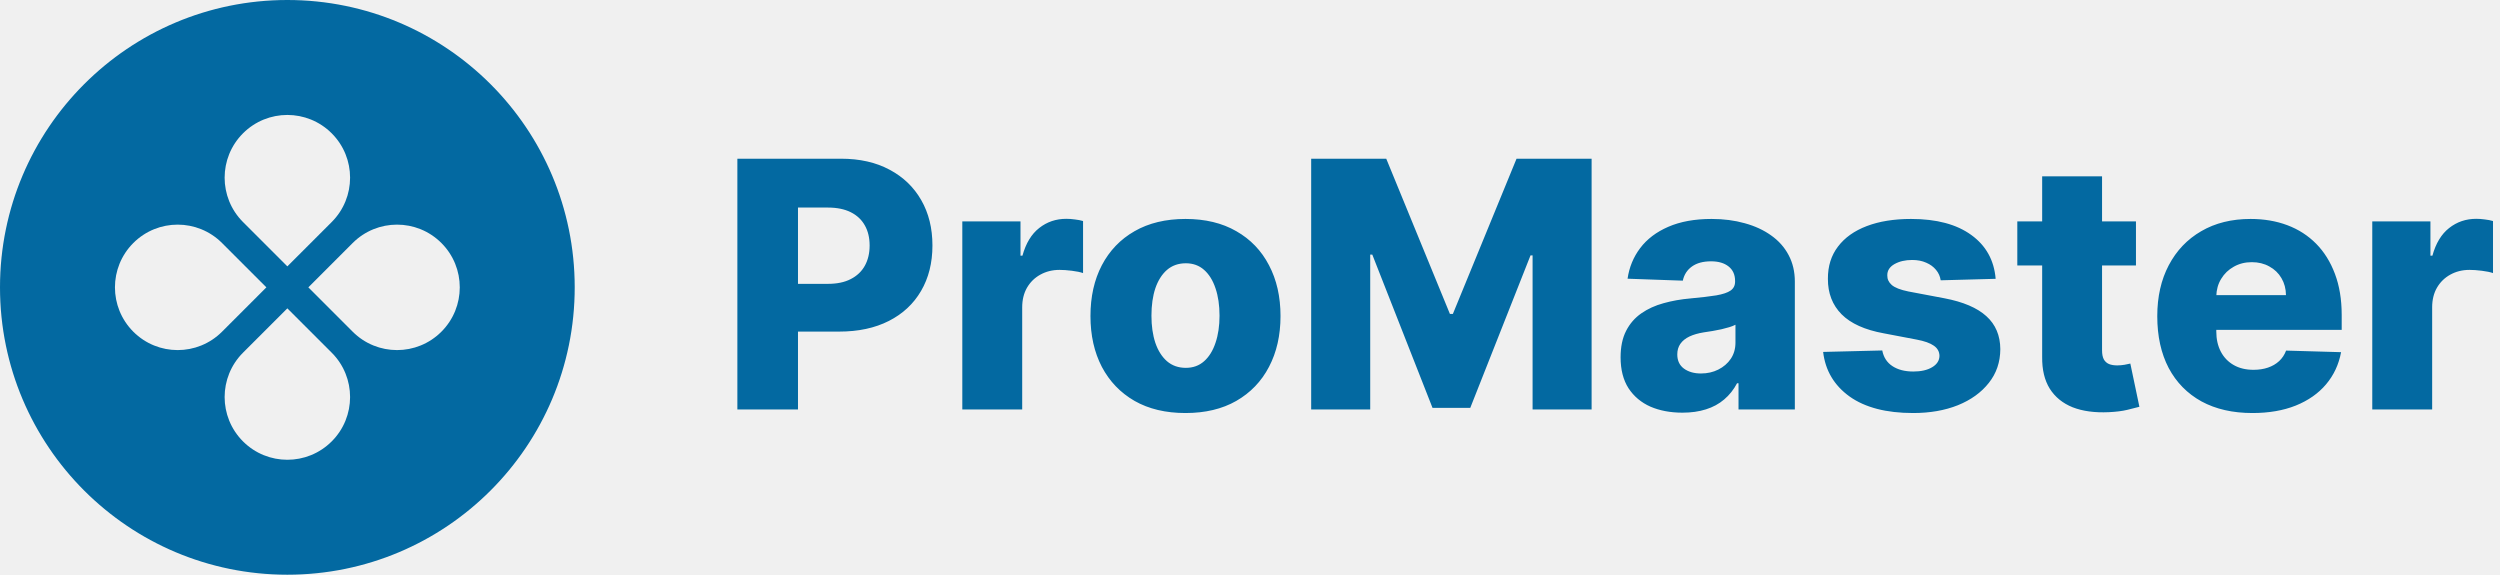
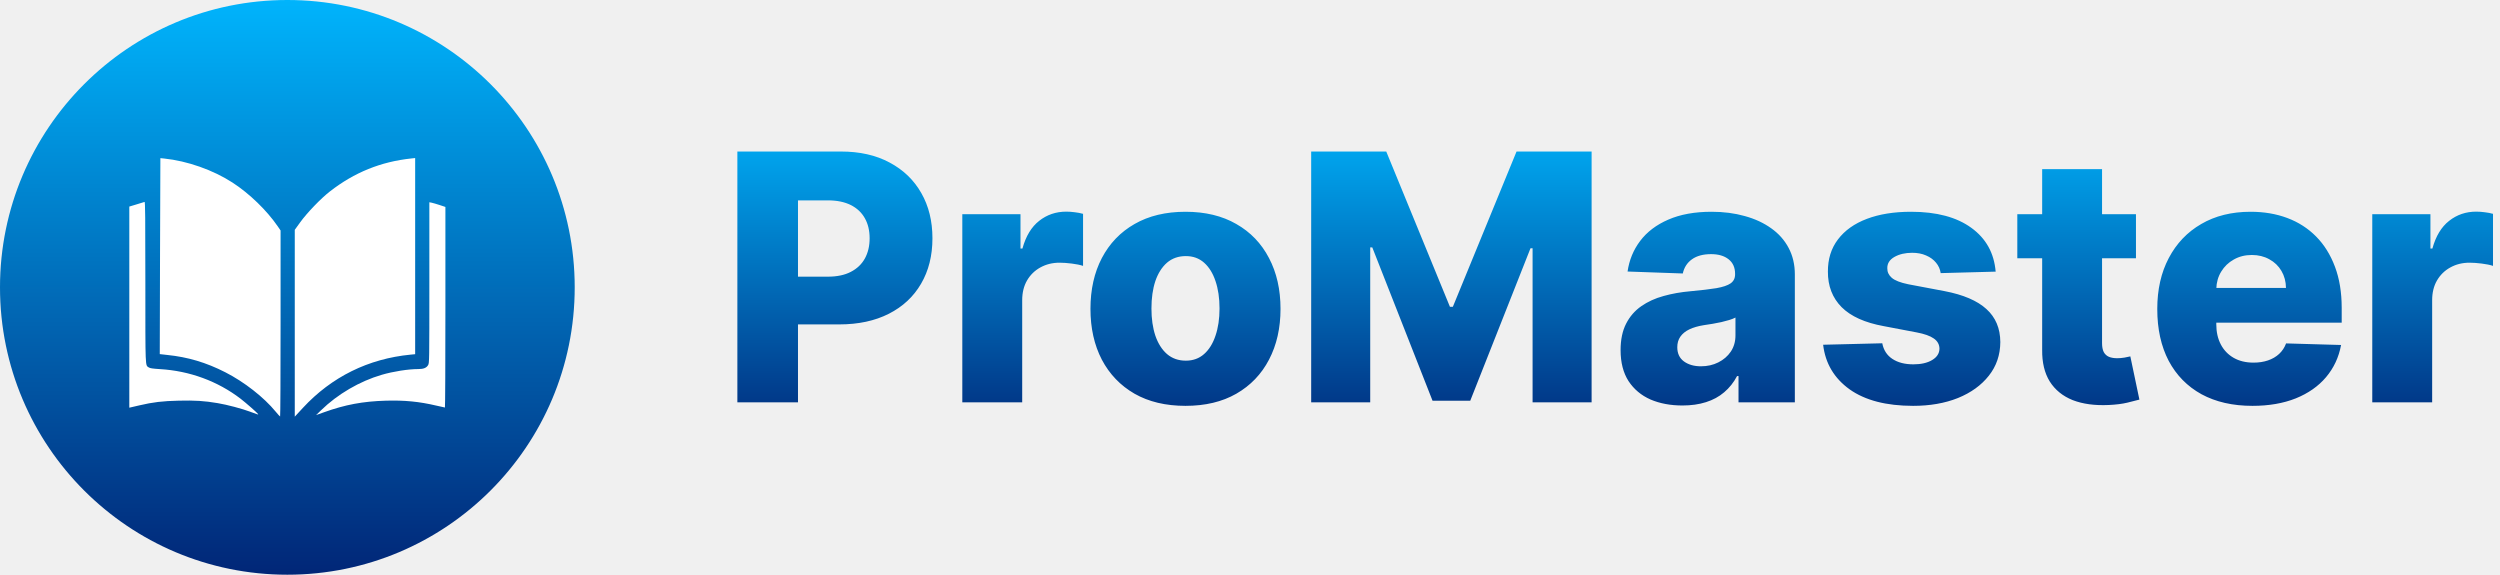
<svg xmlns="http://www.w3.org/2000/svg" width="174" height="40" viewBox="0 0 174 40" fill="none">
-   <path fill-rule="evenodd" clip-rule="evenodd" d="M20 40C31.046 40 40 31.046 40 20C40 8.954 31.046 0 20 0C8.954 0 0 8.954 0 20C0 31.046 8.954 40 20 40ZM23.087 15.453C24.792 13.748 24.792 10.984 23.087 9.279C21.382 7.574 18.618 7.574 16.913 9.279C15.208 10.984 15.208 13.748 16.913 15.453L20 18.54L23.087 15.453ZM24.547 23.087C26.252 24.792 29.017 24.792 30.721 23.087C32.426 21.382 32.426 18.618 30.721 16.913C29.017 15.208 26.252 15.208 24.547 16.913L21.461 20L24.547 23.087ZM23.087 30.721C24.792 29.017 24.792 26.252 23.087 24.547L20 21.461L16.913 24.547C15.208 26.252 15.208 29.017 16.913 30.721C18.618 32.426 21.382 32.426 23.087 30.721ZM9.279 23.087C7.574 21.382 7.574 18.618 9.279 16.913C10.984 15.208 13.748 15.208 15.453 16.913L18.54 20L15.453 23.087C13.748 24.792 10.984 24.792 9.279 23.087Z" fill="#0369A1" />
-   <path d="M51.321 28.5V11.046H58.531C59.838 11.046 60.966 11.301 61.915 11.812C62.869 12.318 63.605 13.026 64.122 13.935C64.639 14.838 64.898 15.889 64.898 17.088C64.898 18.293 64.633 19.347 64.105 20.25C63.582 21.148 62.835 21.844 61.864 22.338C60.892 22.832 59.739 23.079 58.403 23.079H53.955V19.756H57.619C58.256 19.756 58.787 19.645 59.213 19.423C59.645 19.202 59.972 18.892 60.193 18.494C60.415 18.091 60.526 17.622 60.526 17.088C60.526 16.548 60.415 16.082 60.193 15.69C59.972 15.293 59.645 14.986 59.213 14.77C58.781 14.554 58.25 14.446 57.619 14.446H55.54V28.5H51.321ZM66.977 28.5V15.409H71.026V17.796H71.162C71.401 16.932 71.79 16.29 72.329 15.869C72.869 15.443 73.497 15.23 74.213 15.23C74.406 15.23 74.605 15.244 74.81 15.273C75.014 15.296 75.204 15.332 75.381 15.383V19.006C75.182 18.938 74.921 18.884 74.597 18.844C74.278 18.804 73.994 18.784 73.744 18.784C73.25 18.784 72.804 18.895 72.406 19.116C72.014 19.332 71.704 19.636 71.477 20.028C71.256 20.415 71.145 20.869 71.145 21.392V28.5H66.977ZM82.51 28.747C81.135 28.747 79.953 28.466 78.965 27.903C77.981 27.335 77.223 26.546 76.689 25.534C76.16 24.517 75.896 23.338 75.896 21.997C75.896 20.651 76.16 19.472 76.689 18.46C77.223 17.443 77.981 16.653 78.965 16.091C79.953 15.523 81.135 15.239 82.51 15.239C83.885 15.239 85.064 15.523 86.047 16.091C87.035 16.653 87.794 17.443 88.322 18.46C88.856 19.472 89.124 20.651 89.124 21.997C89.124 23.338 88.856 24.517 88.322 25.534C87.794 26.546 87.035 27.335 86.047 27.903C85.064 28.466 83.885 28.747 82.51 28.747ZM82.535 25.602C83.035 25.602 83.459 25.449 83.805 25.142C84.152 24.835 84.416 24.409 84.598 23.864C84.785 23.318 84.879 22.688 84.879 21.972C84.879 21.244 84.785 20.608 84.598 20.062C84.416 19.517 84.152 19.091 83.805 18.784C83.459 18.477 83.035 18.324 82.535 18.324C82.019 18.324 81.581 18.477 81.223 18.784C80.871 19.091 80.601 19.517 80.413 20.062C80.231 20.608 80.141 21.244 80.141 21.972C80.141 22.688 80.231 23.318 80.413 23.864C80.601 24.409 80.871 24.835 81.223 25.142C81.581 25.449 82.019 25.602 82.535 25.602ZM91.258 11.046H96.483L100.915 21.852H101.119L105.551 11.046H110.776V28.5H106.668V17.778H106.523L102.33 28.389H99.704L95.511 17.719H95.367V28.5H91.258V11.046ZM117.097 28.722C116.262 28.722 115.521 28.582 114.873 28.304C114.231 28.02 113.722 27.594 113.347 27.026C112.978 26.452 112.793 25.733 112.793 24.869C112.793 24.142 112.921 23.528 113.177 23.028C113.433 22.528 113.785 22.122 114.234 21.81C114.683 21.497 115.2 21.261 115.785 21.102C116.37 20.938 116.995 20.827 117.66 20.77C118.404 20.702 119.004 20.631 119.458 20.557C119.913 20.477 120.242 20.366 120.447 20.224C120.657 20.077 120.762 19.869 120.762 19.602V19.56C120.762 19.122 120.612 18.784 120.31 18.546C120.009 18.307 119.603 18.188 119.092 18.188C118.54 18.188 118.097 18.307 117.762 18.546C117.427 18.784 117.214 19.114 117.123 19.534L113.279 19.398C113.393 18.602 113.685 17.892 114.157 17.267C114.634 16.636 115.288 16.142 116.117 15.784C116.952 15.421 117.955 15.239 119.126 15.239C119.961 15.239 120.731 15.338 121.435 15.537C122.14 15.73 122.754 16.014 123.276 16.389C123.799 16.759 124.202 17.213 124.487 17.753C124.776 18.293 124.921 18.909 124.921 19.602V28.5H121.001V26.676H120.898C120.665 27.119 120.367 27.494 120.004 27.801C119.646 28.108 119.222 28.338 118.734 28.491C118.251 28.645 117.705 28.722 117.097 28.722ZM118.384 25.994C118.833 25.994 119.237 25.903 119.594 25.722C119.958 25.54 120.248 25.29 120.464 24.972C120.68 24.648 120.788 24.273 120.788 23.847V22.602C120.668 22.665 120.523 22.722 120.353 22.773C120.188 22.824 120.006 22.872 119.808 22.918C119.609 22.963 119.404 23.003 119.194 23.037C118.984 23.071 118.782 23.102 118.589 23.131C118.197 23.193 117.862 23.29 117.583 23.421C117.31 23.551 117.1 23.722 116.952 23.932C116.81 24.136 116.739 24.381 116.739 24.665C116.739 25.097 116.893 25.426 117.2 25.653C117.512 25.881 117.907 25.994 118.384 25.994ZM138.898 19.406L135.072 19.509C135.032 19.236 134.924 18.994 134.748 18.784C134.572 18.568 134.342 18.401 134.058 18.281C133.779 18.156 133.455 18.094 133.086 18.094C132.603 18.094 132.191 18.19 131.85 18.384C131.515 18.577 131.35 18.838 131.356 19.168C131.35 19.423 131.452 19.645 131.663 19.832C131.879 20.02 132.262 20.171 132.813 20.284L135.336 20.761C136.643 21.011 137.614 21.426 138.251 22.006C138.893 22.585 139.217 23.352 139.222 24.307C139.217 25.204 138.95 25.986 138.421 26.651C137.898 27.315 137.183 27.832 136.273 28.202C135.364 28.565 134.325 28.747 133.154 28.747C131.285 28.747 129.81 28.364 128.731 27.597C127.657 26.824 127.043 25.79 126.89 24.494L131.006 24.392C131.097 24.869 131.333 25.233 131.714 25.483C132.094 25.733 132.58 25.858 133.171 25.858C133.705 25.858 134.14 25.759 134.475 25.56C134.81 25.361 134.981 25.097 134.987 24.767C134.981 24.472 134.85 24.236 134.594 24.06C134.339 23.878 133.938 23.736 133.393 23.634L131.109 23.199C129.796 22.96 128.819 22.52 128.177 21.878C127.535 21.23 127.217 20.406 127.222 19.406C127.217 18.531 127.45 17.784 127.921 17.165C128.393 16.54 129.063 16.062 129.933 15.733C130.802 15.403 131.827 15.239 133.009 15.239C134.782 15.239 136.18 15.611 137.202 16.355C138.225 17.094 138.79 18.111 138.898 19.406ZM148.663 15.409V18.477H140.405V15.409H148.663ZM142.135 12.273H146.303V24.384C146.303 24.639 146.342 24.847 146.422 25.006C146.507 25.159 146.629 25.27 146.788 25.338C146.947 25.401 147.138 25.432 147.359 25.432C147.518 25.432 147.686 25.418 147.862 25.389C148.044 25.355 148.18 25.327 148.271 25.304L148.902 28.312C148.703 28.369 148.422 28.44 148.058 28.526C147.7 28.611 147.271 28.665 146.771 28.688C145.794 28.733 144.956 28.619 144.257 28.347C143.564 28.068 143.033 27.636 142.663 27.051C142.3 26.466 142.124 25.73 142.135 24.844V12.273ZM156.768 28.747C155.399 28.747 154.217 28.477 153.223 27.938C152.234 27.392 151.473 26.616 150.939 25.611C150.411 24.599 150.146 23.398 150.146 22.006C150.146 20.653 150.413 19.472 150.947 18.46C151.482 17.443 152.234 16.653 153.206 16.091C154.178 15.523 155.322 15.239 156.641 15.239C157.572 15.239 158.425 15.383 159.197 15.673C159.97 15.963 160.638 16.392 161.2 16.96C161.763 17.528 162.2 18.23 162.513 19.065C162.825 19.895 162.982 20.847 162.982 21.921V22.96H151.604V20.54H159.104C159.098 20.097 158.993 19.702 158.788 19.355C158.584 19.009 158.303 18.739 157.945 18.546C157.592 18.347 157.186 18.247 156.726 18.247C156.26 18.247 155.842 18.352 155.473 18.562C155.104 18.767 154.811 19.048 154.595 19.406C154.379 19.759 154.266 20.159 154.254 20.608V23.071C154.254 23.605 154.359 24.074 154.57 24.477C154.78 24.875 155.078 25.185 155.464 25.406C155.851 25.628 156.311 25.739 156.845 25.739C157.214 25.739 157.55 25.688 157.851 25.585C158.152 25.483 158.411 25.332 158.626 25.134C158.842 24.935 159.004 24.69 159.112 24.401L162.939 24.511C162.78 25.369 162.43 26.116 161.891 26.753C161.357 27.384 160.655 27.875 159.786 28.227C158.916 28.574 157.911 28.747 156.768 28.747ZM165.11 28.5V15.409H169.158V17.796H169.295C169.533 16.932 169.923 16.29 170.462 15.869C171.002 15.443 171.63 15.23 172.346 15.23C172.539 15.23 172.738 15.244 172.942 15.273C173.147 15.296 173.337 15.332 173.513 15.383V19.006C173.315 18.938 173.053 18.884 172.729 18.844C172.411 18.804 172.127 18.784 171.877 18.784C171.383 18.784 170.937 18.895 170.539 19.116C170.147 19.332 169.837 19.636 169.61 20.028C169.388 20.415 169.278 20.869 169.278 21.392V28.5H165.11Z" fill="#0369A1" />
+   <path d="M51.321 28V10.546H58.531C59.838 10.546 60.966 10.801 61.915 11.312C62.869 11.818 63.605 12.526 64.122 13.435C64.639 14.338 64.898 15.389 64.898 16.588C64.898 17.793 64.633 18.847 64.105 19.75C63.582 20.648 62.835 21.344 61.864 21.838C60.892 22.332 59.739 22.579 58.403 22.579H53.955V19.256H57.619C58.256 19.256 58.787 19.145 59.213 18.923C59.645 18.702 59.972 18.392 60.193 17.994C60.415 17.591 60.526 17.122 60.526 16.588C60.526 16.048 60.415 15.582 60.193 15.19C59.972 14.793 59.645 14.486 59.213 14.27C58.781 14.054 58.25 13.946 57.619 13.946H55.54V28H51.321ZM66.977 28V14.909H71.026V17.296H71.162C71.401 16.432 71.79 15.79 72.329 15.369C72.869 14.943 73.497 14.73 74.213 14.73C74.406 14.73 74.605 14.744 74.81 14.773C75.014 14.796 75.204 14.832 75.381 14.883V18.506C75.182 18.438 74.921 18.384 74.597 18.344C74.278 18.304 73.994 18.284 73.744 18.284C73.25 18.284 72.804 18.395 72.406 18.616C72.014 18.832 71.704 19.136 71.477 19.528C71.256 19.915 71.145 20.369 71.145 20.892V28H66.977ZM82.51 28.247C81.135 28.247 79.953 27.966 78.965 27.403C77.981 26.835 77.223 26.046 76.689 25.034C76.16 24.017 75.896 22.838 75.896 21.497C75.896 20.151 76.16 18.972 76.689 17.96C77.223 16.943 77.981 16.153 78.965 15.591C79.953 15.023 81.135 14.739 82.51 14.739C83.885 14.739 85.064 15.023 86.047 15.591C87.035 16.153 87.794 16.943 88.322 17.96C88.856 18.972 89.124 20.151 89.124 21.497C89.124 22.838 88.856 24.017 88.322 25.034C87.794 26.046 87.035 26.835 86.047 27.403C85.064 27.966 83.885 28.247 82.51 28.247ZM82.535 25.102C83.035 25.102 83.459 24.949 83.805 24.642C84.152 24.335 84.416 23.909 84.598 23.364C84.785 22.818 84.879 22.188 84.879 21.472C84.879 20.744 84.785 20.108 84.598 19.562C84.416 19.017 84.152 18.591 83.805 18.284C83.459 17.977 83.035 17.824 82.535 17.824C82.019 17.824 81.581 17.977 81.223 18.284C80.871 18.591 80.601 19.017 80.413 19.562C80.231 20.108 80.141 20.744 80.141 21.472C80.141 22.188 80.231 22.818 80.413 23.364C80.601 23.909 80.871 24.335 81.223 24.642C81.581 24.949 82.019 25.102 82.535 25.102ZM91.258 10.546H96.483L100.915 21.352H101.119L105.551 10.546H110.776V28H106.668V17.278H106.523L102.33 27.889H99.704L95.511 17.219H95.367V28H91.258V10.546ZM117.097 28.222C116.262 28.222 115.521 28.082 114.873 27.804C114.231 27.52 113.722 27.094 113.347 26.526C112.978 25.952 112.793 25.233 112.793 24.369C112.793 23.642 112.921 23.028 113.177 22.528C113.433 22.028 113.785 21.622 114.234 21.31C114.683 20.997 115.2 20.761 115.785 20.602C116.37 20.438 116.995 20.327 117.66 20.27C118.404 20.202 119.004 20.131 119.458 20.057C119.913 19.977 120.242 19.866 120.447 19.724C120.657 19.577 120.762 19.369 120.762 19.102V19.06C120.762 18.622 120.612 18.284 120.31 18.046C120.009 17.807 119.603 17.688 119.092 17.688C118.54 17.688 118.097 17.807 117.762 18.046C117.427 18.284 117.214 18.614 117.123 19.034L113.279 18.898C113.393 18.102 113.685 17.392 114.157 16.767C114.634 16.136 115.288 15.642 116.117 15.284C116.952 14.921 117.955 14.739 119.126 14.739C119.961 14.739 120.731 14.838 121.435 15.037C122.14 15.23 122.754 15.514 123.276 15.889C123.799 16.259 124.202 16.713 124.487 17.253C124.776 17.793 124.921 18.409 124.921 19.102V28H121.001V26.176H120.898C120.665 26.619 120.367 26.994 120.004 27.301C119.646 27.608 119.222 27.838 118.734 27.991C118.251 28.145 117.705 28.222 117.097 28.222ZM118.384 25.494C118.833 25.494 119.237 25.403 119.594 25.222C119.958 25.04 120.248 24.79 120.464 24.472C120.68 24.148 120.788 23.773 120.788 23.347V22.102C120.668 22.165 120.523 22.222 120.353 22.273C120.188 22.324 120.006 22.372 119.808 22.418C119.609 22.463 119.404 22.503 119.194 22.537C118.984 22.571 118.782 22.602 118.589 22.631C118.197 22.693 117.862 22.79 117.583 22.921C117.31 23.051 117.1 23.222 116.952 23.432C116.81 23.636 116.739 23.881 116.739 24.165C116.739 24.597 116.893 24.926 117.2 25.153C117.512 25.381 117.907 25.494 118.384 25.494ZM138.898 18.906L135.072 19.009C135.032 18.736 134.924 18.494 134.748 18.284C134.572 18.068 134.342 17.901 134.058 17.781C133.779 17.656 133.455 17.594 133.086 17.594C132.603 17.594 132.191 17.69 131.85 17.884C131.515 18.077 131.35 18.338 131.356 18.668C131.35 18.923 131.452 19.145 131.663 19.332C131.879 19.52 132.262 19.671 132.813 19.784L135.336 20.261C136.643 20.511 137.614 20.926 138.251 21.506C138.893 22.085 139.217 22.852 139.222 23.807C139.217 24.704 138.95 25.486 138.421 26.151C137.898 26.815 137.183 27.332 136.273 27.702C135.364 28.065 134.325 28.247 133.154 28.247C131.285 28.247 129.81 27.864 128.731 27.097C127.657 26.324 127.043 25.29 126.89 23.994L131.006 23.892C131.097 24.369 131.333 24.733 131.714 24.983C132.094 25.233 132.58 25.358 133.171 25.358C133.705 25.358 134.14 25.259 134.475 25.06C134.81 24.861 134.981 24.597 134.987 24.267C134.981 23.972 134.85 23.736 134.594 23.56C134.339 23.378 133.938 23.236 133.393 23.134L131.109 22.699C129.796 22.46 128.819 22.02 128.177 21.378C127.535 20.73 127.217 19.906 127.222 18.906C127.217 18.031 127.45 17.284 127.921 16.665C128.393 16.04 129.063 15.562 129.933 15.233C130.802 14.903 131.827 14.739 133.009 14.739C134.782 14.739 136.18 15.111 137.202 15.855C138.225 16.594 138.79 17.611 138.898 18.906ZM148.663 14.909V17.977H140.405V14.909H148.663ZM142.135 11.773H146.303V23.884C146.303 24.139 146.342 24.347 146.422 24.506C146.507 24.659 146.629 24.77 146.788 24.838C146.947 24.901 147.138 24.932 147.359 24.932C147.518 24.932 147.686 24.918 147.862 24.889C148.044 24.855 148.18 24.827 148.271 24.804L148.902 27.812C148.703 27.869 148.422 27.94 148.058 28.026C147.7 28.111 147.271 28.165 146.771 28.188C145.794 28.233 144.956 28.119 144.257 27.847C143.564 27.568 143.033 27.136 142.663 26.551C142.3 25.966 142.124 25.23 142.135 24.344V11.773ZM156.768 28.247C155.399 28.247 154.217 27.977 153.223 27.438C152.234 26.892 151.473 26.116 150.939 25.111C150.411 24.099 150.146 22.898 150.146 21.506C150.146 20.153 150.413 18.972 150.947 17.96C151.482 16.943 152.234 16.153 153.206 15.591C154.178 15.023 155.322 14.739 156.641 14.739C157.572 14.739 158.425 14.883 159.197 15.173C159.97 15.463 160.638 15.892 161.2 16.46C161.763 17.028 162.2 17.73 162.513 18.565C162.825 19.395 162.982 20.347 162.982 21.421V22.46H151.604V20.04H159.104C159.098 19.597 158.993 19.202 158.788 18.855C158.584 18.509 158.303 18.239 157.945 18.046C157.592 17.847 157.186 17.747 156.726 17.747C156.26 17.747 155.842 17.852 155.473 18.062C155.104 18.267 154.811 18.548 154.595 18.906C154.379 19.259 154.266 19.659 154.254 20.108V22.571C154.254 23.105 154.359 23.574 154.57 23.977C154.78 24.375 155.078 24.685 155.464 24.906C155.851 25.128 156.311 25.239 156.845 25.239C157.214 25.239 157.55 25.188 157.851 25.085C158.152 24.983 158.411 24.832 158.626 24.634C158.842 24.435 159.004 24.19 159.112 23.901L162.939 24.011C162.78 24.869 162.43 25.616 161.891 26.253C161.357 26.884 160.655 27.375 159.786 27.727C158.916 28.074 157.911 28.247 156.768 28.247ZM165.11 28V14.909H169.158V17.296H169.295C169.533 16.432 169.923 15.79 170.462 15.369C171.002 14.943 171.63 14.73 172.346 14.73C172.539 14.73 172.738 14.744 172.942 14.773C173.147 14.796 173.337 14.832 173.513 14.883V18.506C173.315 18.438 173.053 18.384 172.729 18.344C172.411 18.304 172.127 18.284 171.877 18.284C171.383 18.284 170.937 18.395 170.539 18.616C170.147 18.832 169.837 19.136 169.61 19.528C169.388 19.915 169.278 20.369 169.278 20.892V28H165.11Z" fill="url(#paint0_linear_173_44)" />
+   <circle cx="20" cy="20" r="20" fill="url(#paint1_linear_173_44)" />
+   <path d="M19.183 28.646C18.366 27.65 17.003 26.584 15.682 25.91C14.348 25.23 13.081 24.852 11.643 24.705C11.359 24.677 11.124 24.65 11.12 24.646C11.116 24.646 11.124 21.572 11.138 17.823L11.163 11.007L11.424 11.033C13.032 11.199 14.827 11.83 16.185 12.709C17.355 13.467 18.564 14.636 19.334 15.758L19.528 16.04V22.514C19.528 26.075 19.514 28.988 19.496 28.988C19.477 28.987 19.337 28.833 19.183 28.646ZM20.516 22.498V15.996L20.89 15.477C21.368 14.814 22.33 13.814 22.966 13.32C24.665 12 26.509 11.253 28.626 11.029L28.895 11V17.826V24.652L28.583 24.682C25.636 24.967 23.08 26.23 21.081 28.389L20.516 29V22.498ZM22.342 28.558C23.499 27.431 25.03 26.536 26.569 26.086C27.373 25.851 28.42 25.687 29.115 25.687C29.48 25.687 29.682 25.605 29.796 25.411C29.882 25.264 29.883 25.201 29.883 19.67L29.883 14.077L30.044 14.108C30.133 14.127 30.384 14.199 30.602 14.271L31 14.403V21.383C31 25.222 30.985 28.363 30.967 28.363C30.949 28.363 30.683 28.304 30.376 28.232C29.164 27.948 28.165 27.851 26.854 27.887C25.263 27.933 24.026 28.163 22.557 28.691L21.998 28.891L22.342 28.558ZM17.443 28.666C16.833 28.44 15.825 28.172 15.145 28.057C14.219 27.901 13.581 27.859 12.447 27.886C11.32 27.91 10.639 27.992 9.709 28.211C9.449 28.272 9.183 28.335 9.118 28.348L9 28.375L9 21.376L9 14.377L9.505 14.225C9.783 14.141 10.034 14.063 10.063 14.053C10.106 14.034 10.117 15.175 10.117 19.64C10.117 25.742 10.104 25.402 10.355 25.573C10.442 25.632 10.624 25.659 11.142 25.691C13.199 25.813 15.152 26.531 16.746 27.752C17.09 28.015 17.915 28.738 17.962 28.817C17.995 28.872 17.973 28.867 17.443 28.669L17.443 28.666Z" fill="white" />
+   <defs>
+     <linearGradient id="paint0_linear_173_44" x1="112" y1="5" x2="112" y2="34" gradientUnits="userSpaceOnUse">
+       <stop offset="0.099" stop-color="#00B4FC" />
+       <stop offset="0.901" stop-color="#012677" />
+     </linearGradient>
+     <linearGradient id="paint1_linear_173_44" x1="20" y1="0" x2="20" y2="40" gradientUnits="userSpaceOnUse">
+       <stop stop-color="#00B4FC" />
+       <stop offset="1" stop-color="#012677" />
+     </linearGradient>
+   </defs>
</svg>
